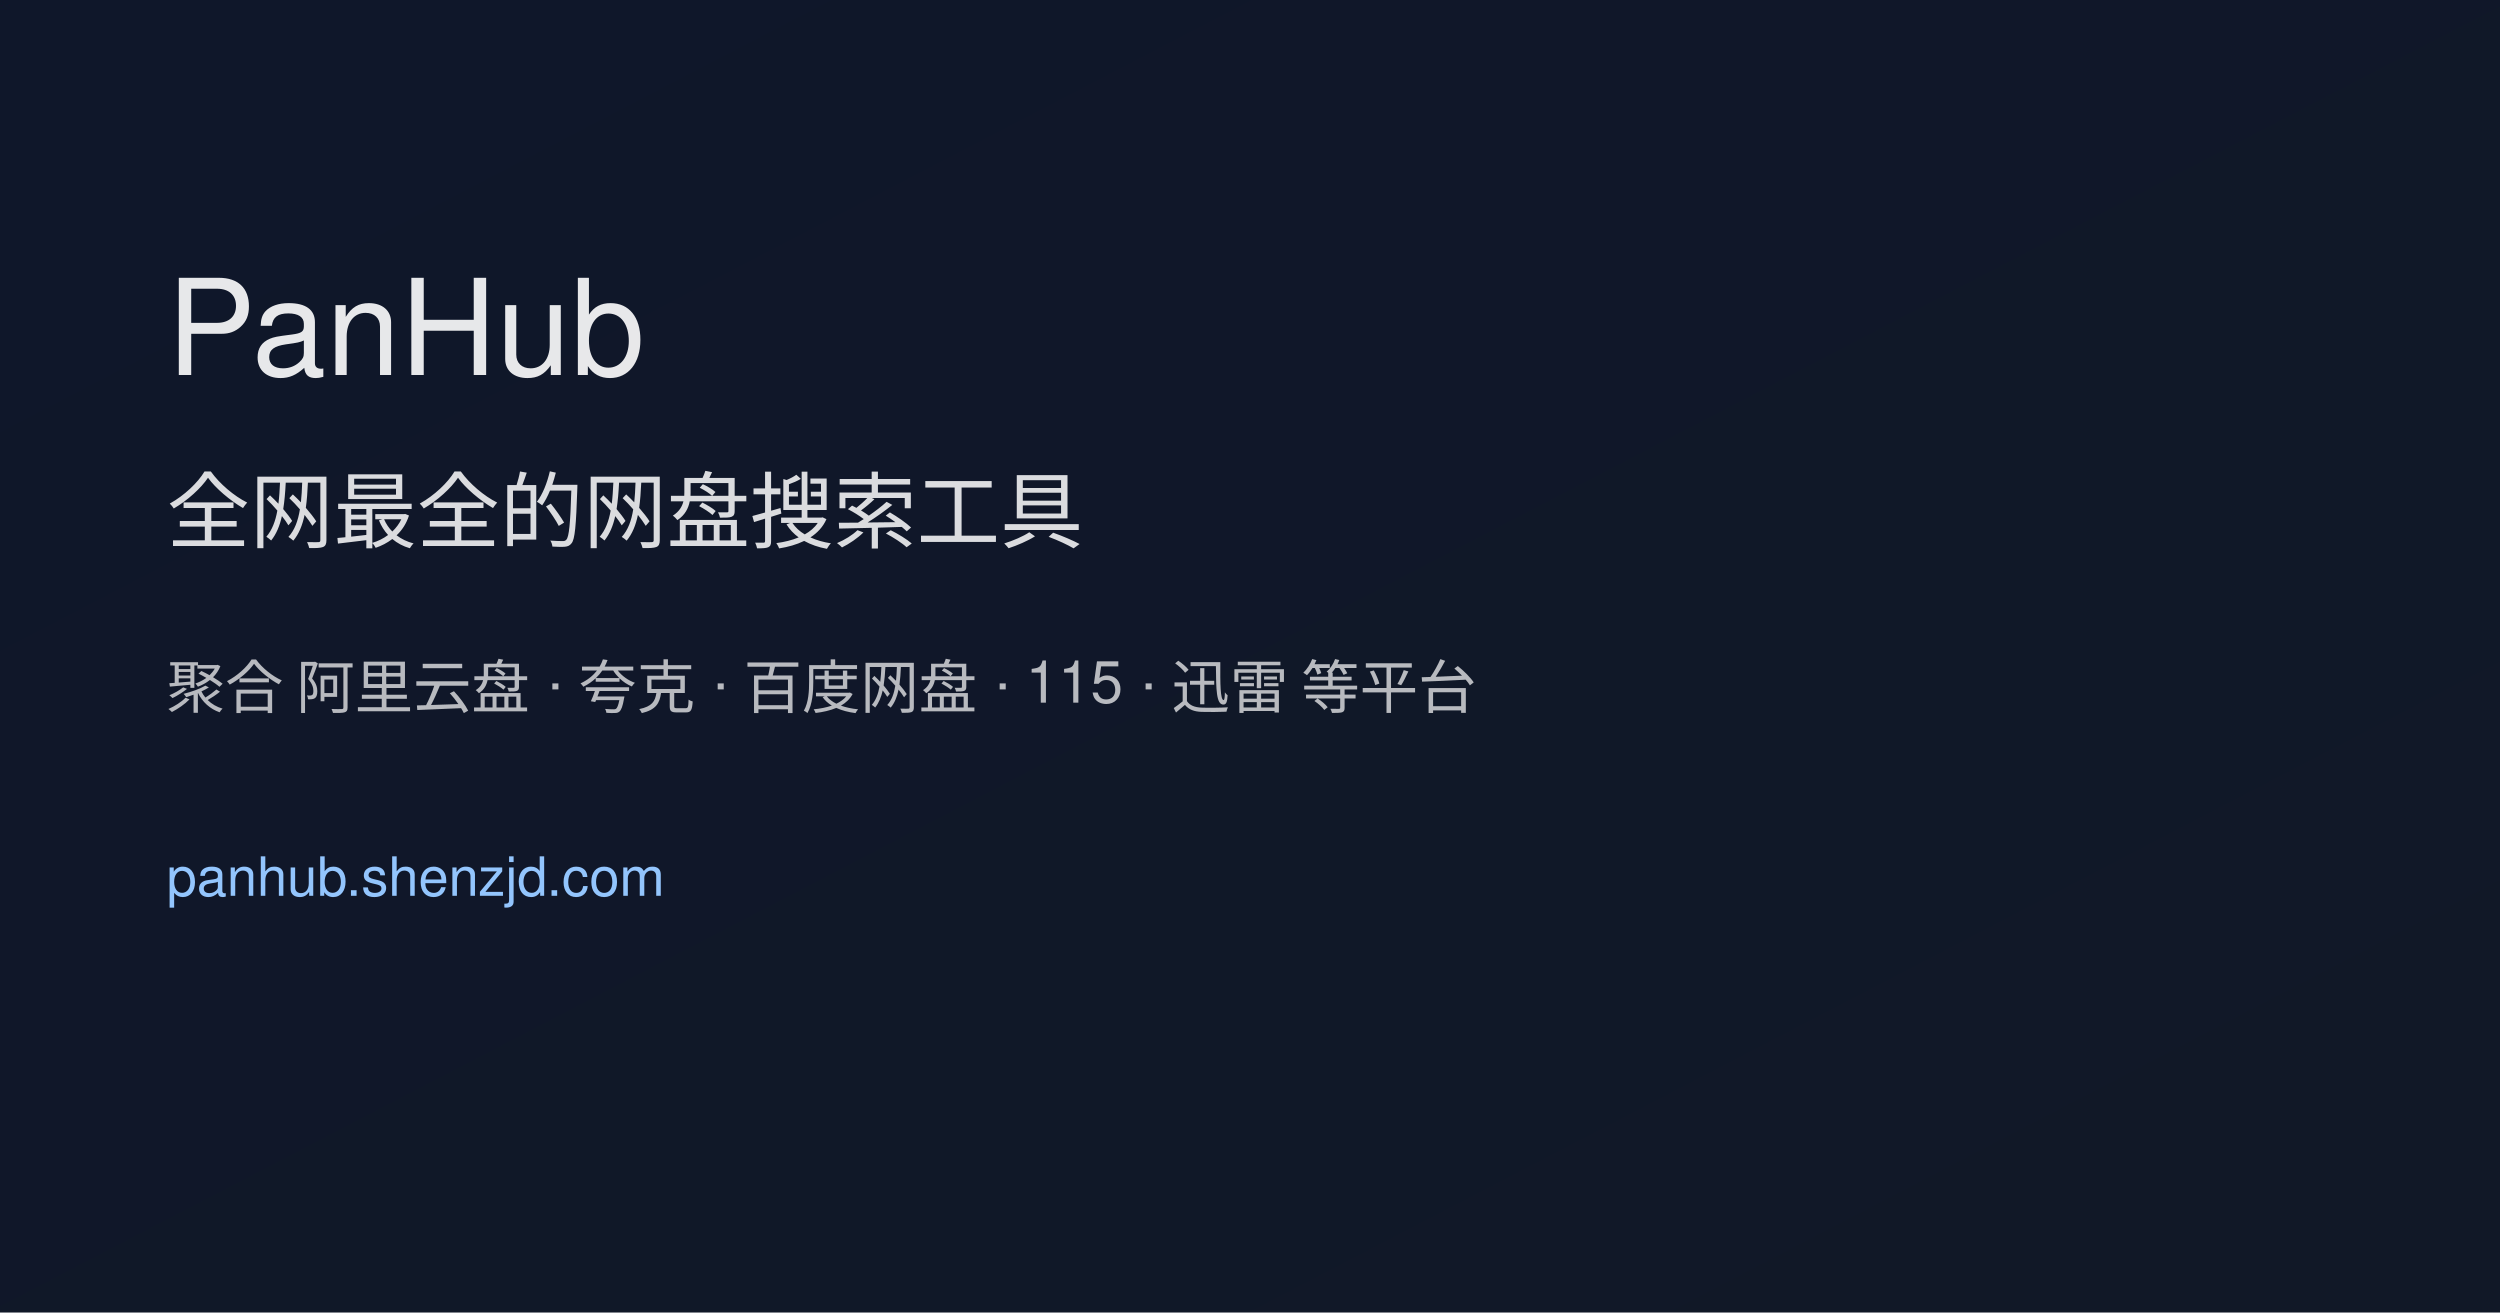
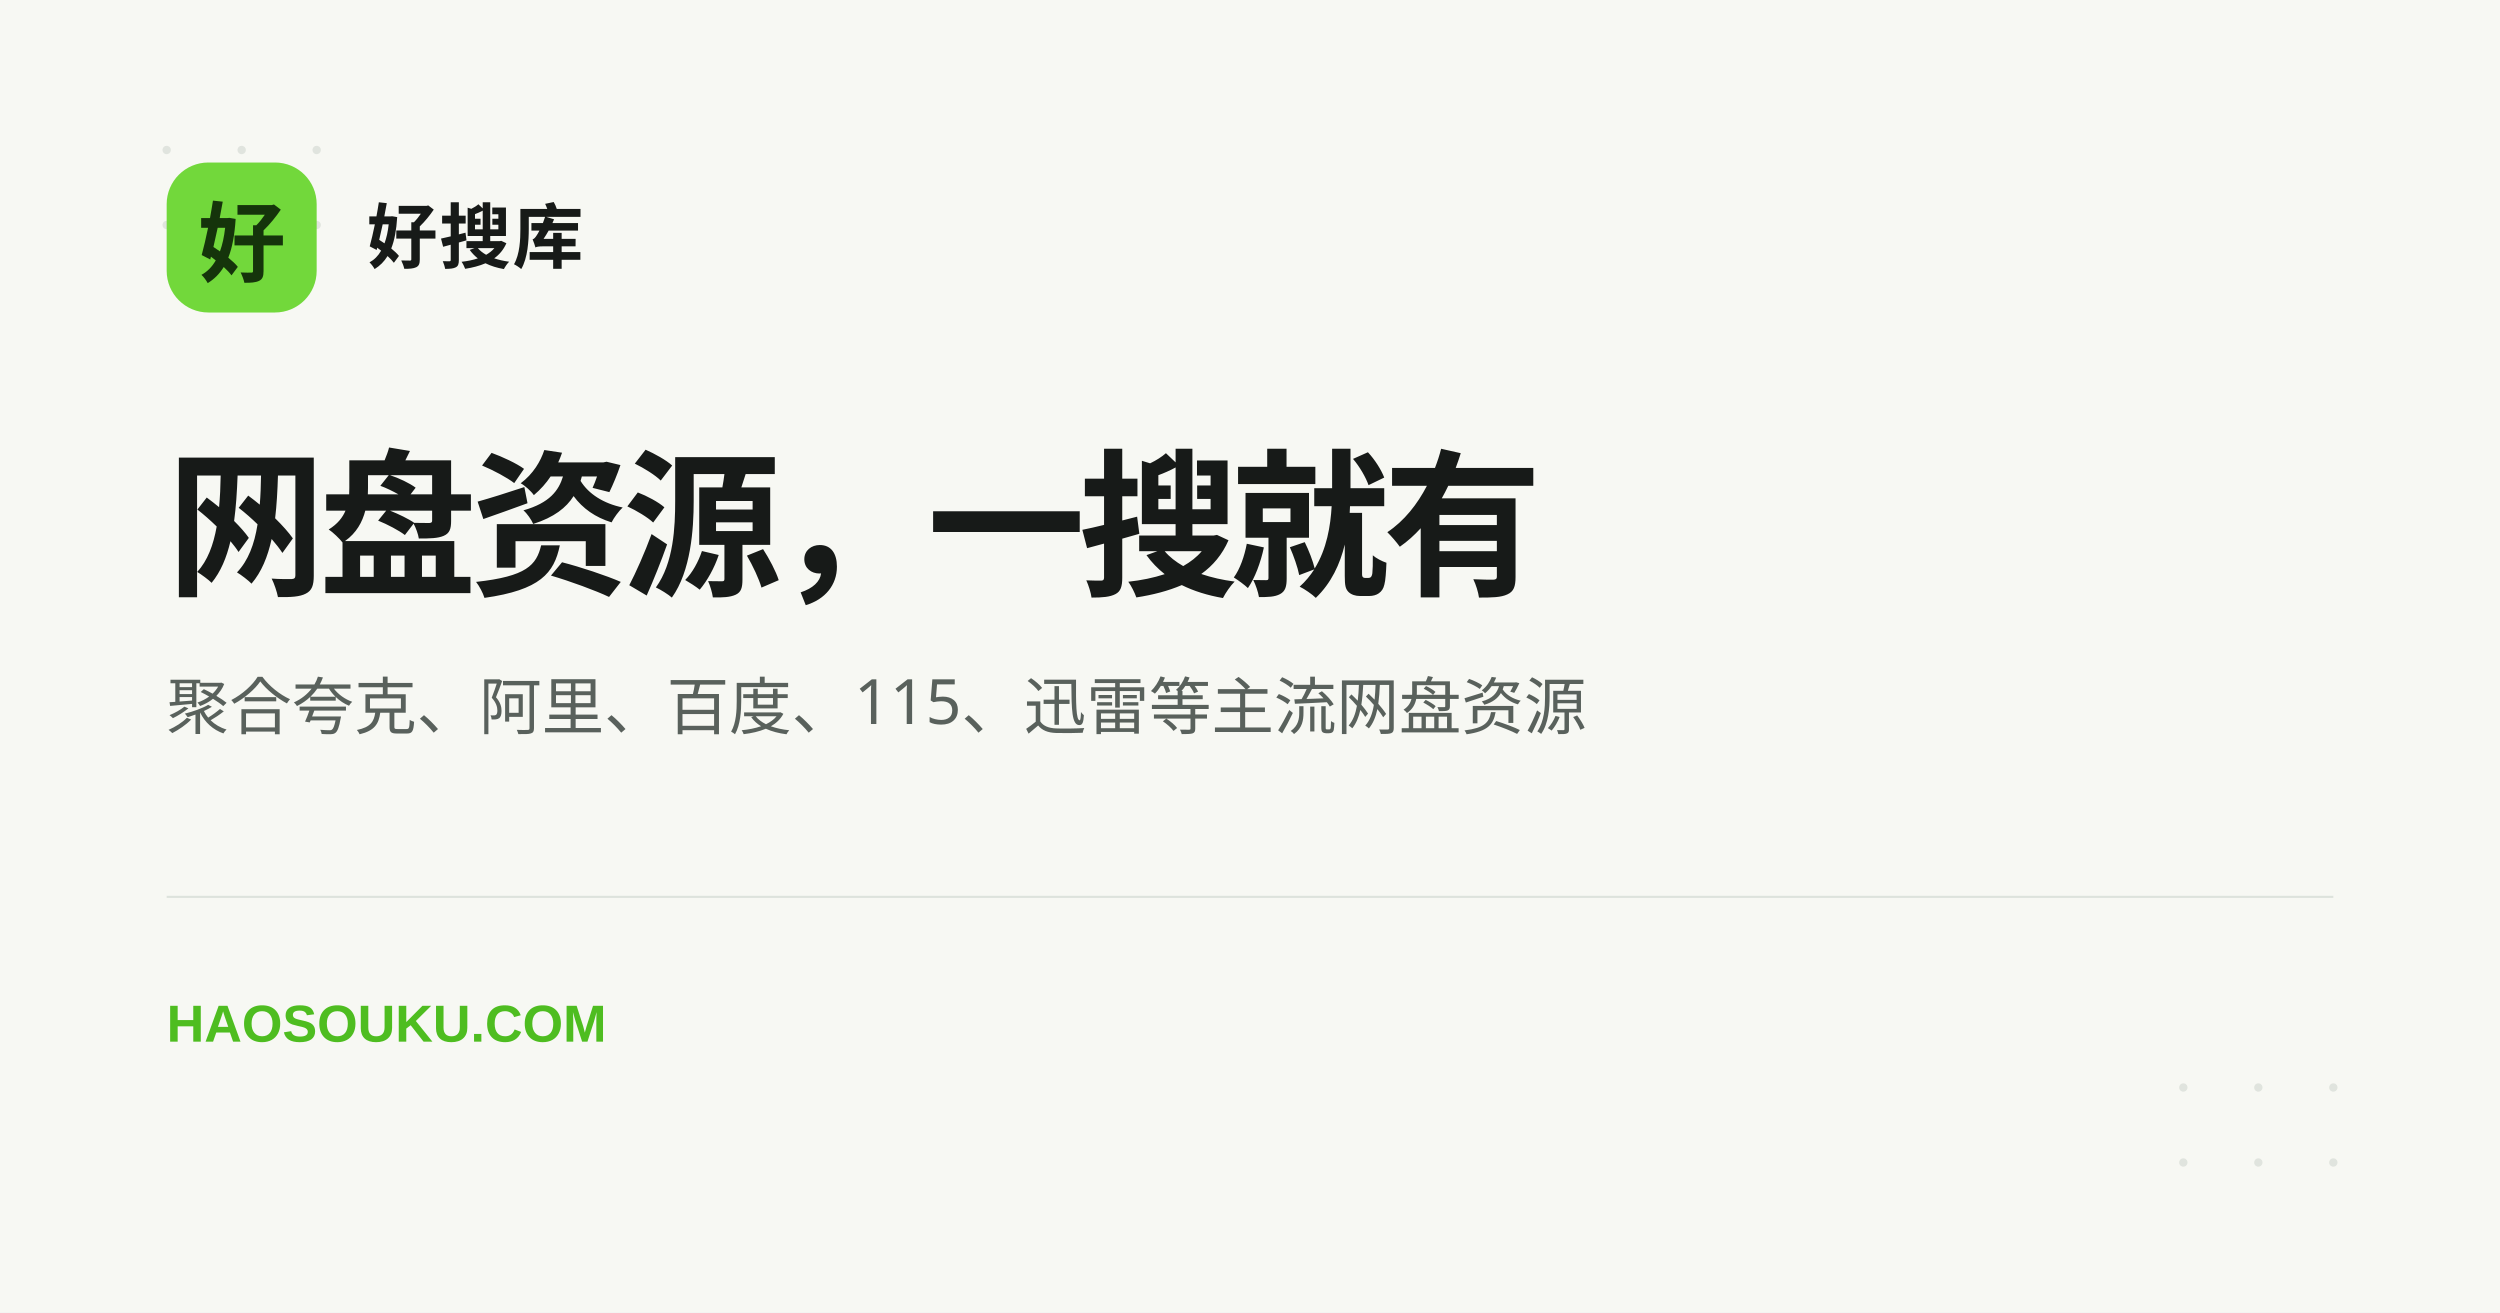
- <svg xmlns="http://www.w3.org/2000/svg" width="1200" height="630" viewBox="0 0 1200 630">
-   <defs>
-     <linearGradient id="g" x1="0" y1="0" x2="1" y2="1">
-       <stop offset="0%" stop-color="#0f172a" />
-       <stop offset="100%" stop-color="#111827" />
-     </linearGradient>
-   </defs>
-   <rect width="1200" height="630" fill="url(#g)" />
-   <g fill="#ffffff" font-family="-apple-system,BlinkMacSystemFont,Segoe UI,Helvetica,Arial">
-     <text x="80" y="180" font-size="64" opacity="0.9">PanHub</text>
-     <text x="80" y="260" font-size="40" opacity="0.85">全网最全的网盘搜索工具</text>
-     <text x="80" y="340" font-size="28" opacity="0.7">聚合 阿里云盘 · 夸克 · 百度网盘 · 115 · 迅雷 等平台</text>
-     <a href="https://panhub.shenzjd.com/" target="_blank" rel="noopener noreferrer">
-       <text x="80" y="430" font-size="26" fill="#93c5fd">panhub.shenzjd.com</text>
-     </a>
+ <svg xmlns="http://www.w3.org/2000/svg" width="1200" height="630" viewBox="0 0 1200 630" role="img" aria-labelledby="title desc">
+   <rect width="1200" height="630" fill="#f7f8f3" />
+   <g opacity="0.32" fill="#aeb9af">
+     <circle cx="80" cy="72" r="2" />
+     <circle cx="116" cy="72" r="2" />
+     <circle cx="152" cy="72" r="2" />
+     <circle cx="80" cy="108" r="2" />
+     <circle cx="116" cy="108" r="2" />
+     <circle cx="152" cy="108" r="2" />
+     <circle cx="1048" cy="522" r="2" />
+     <circle cx="1084" cy="522" r="2" />
+     <circle cx="1120" cy="522" r="2" />
+     <circle cx="1048" cy="558" r="2" />
+     <circle cx="1084" cy="558" r="2" />
+     <circle cx="1120" cy="558" r="2" />
  </g>
+   <rect x="80" y="78" width="72" height="72" rx="20" fill="#72d83b" />
+   <text x="116" y="132" text-anchor="middle" font-size="42" font-weight="800" fill="#15340b" font-family="PingFang SC,Microsoft YaHei,sans-serif">好</text>
+   <text x="176" y="126" font-size="34" font-weight="760" letter-spacing="1" fill="#171a18" font-family="PingFang SC,Microsoft YaHei,sans-serif">好搜库</text>
+   <text x="80" y="280" font-size="76" font-weight="800" letter-spacing="-3" fill="#171a18" font-family="PingFang SC,Microsoft YaHei,sans-serif">网盘资源，一搜就有</text>
+   <text x="80" y="350" font-size="30" fill="#59615c" font-family="PingFang SC,Microsoft YaHei,sans-serif">聚合夸克、阿里、百度、115、迅雷等主流网盘资源</text>
+   <rect x="80" y="430" width="1040" height="1" fill="#dde3dc" />
+   <text x="80" y="500" font-size="25" font-weight="650" fill="#4ebd20" font-family="Manrope,Arial,sans-serif">HAOSOUKU.COM</text>
</svg>
